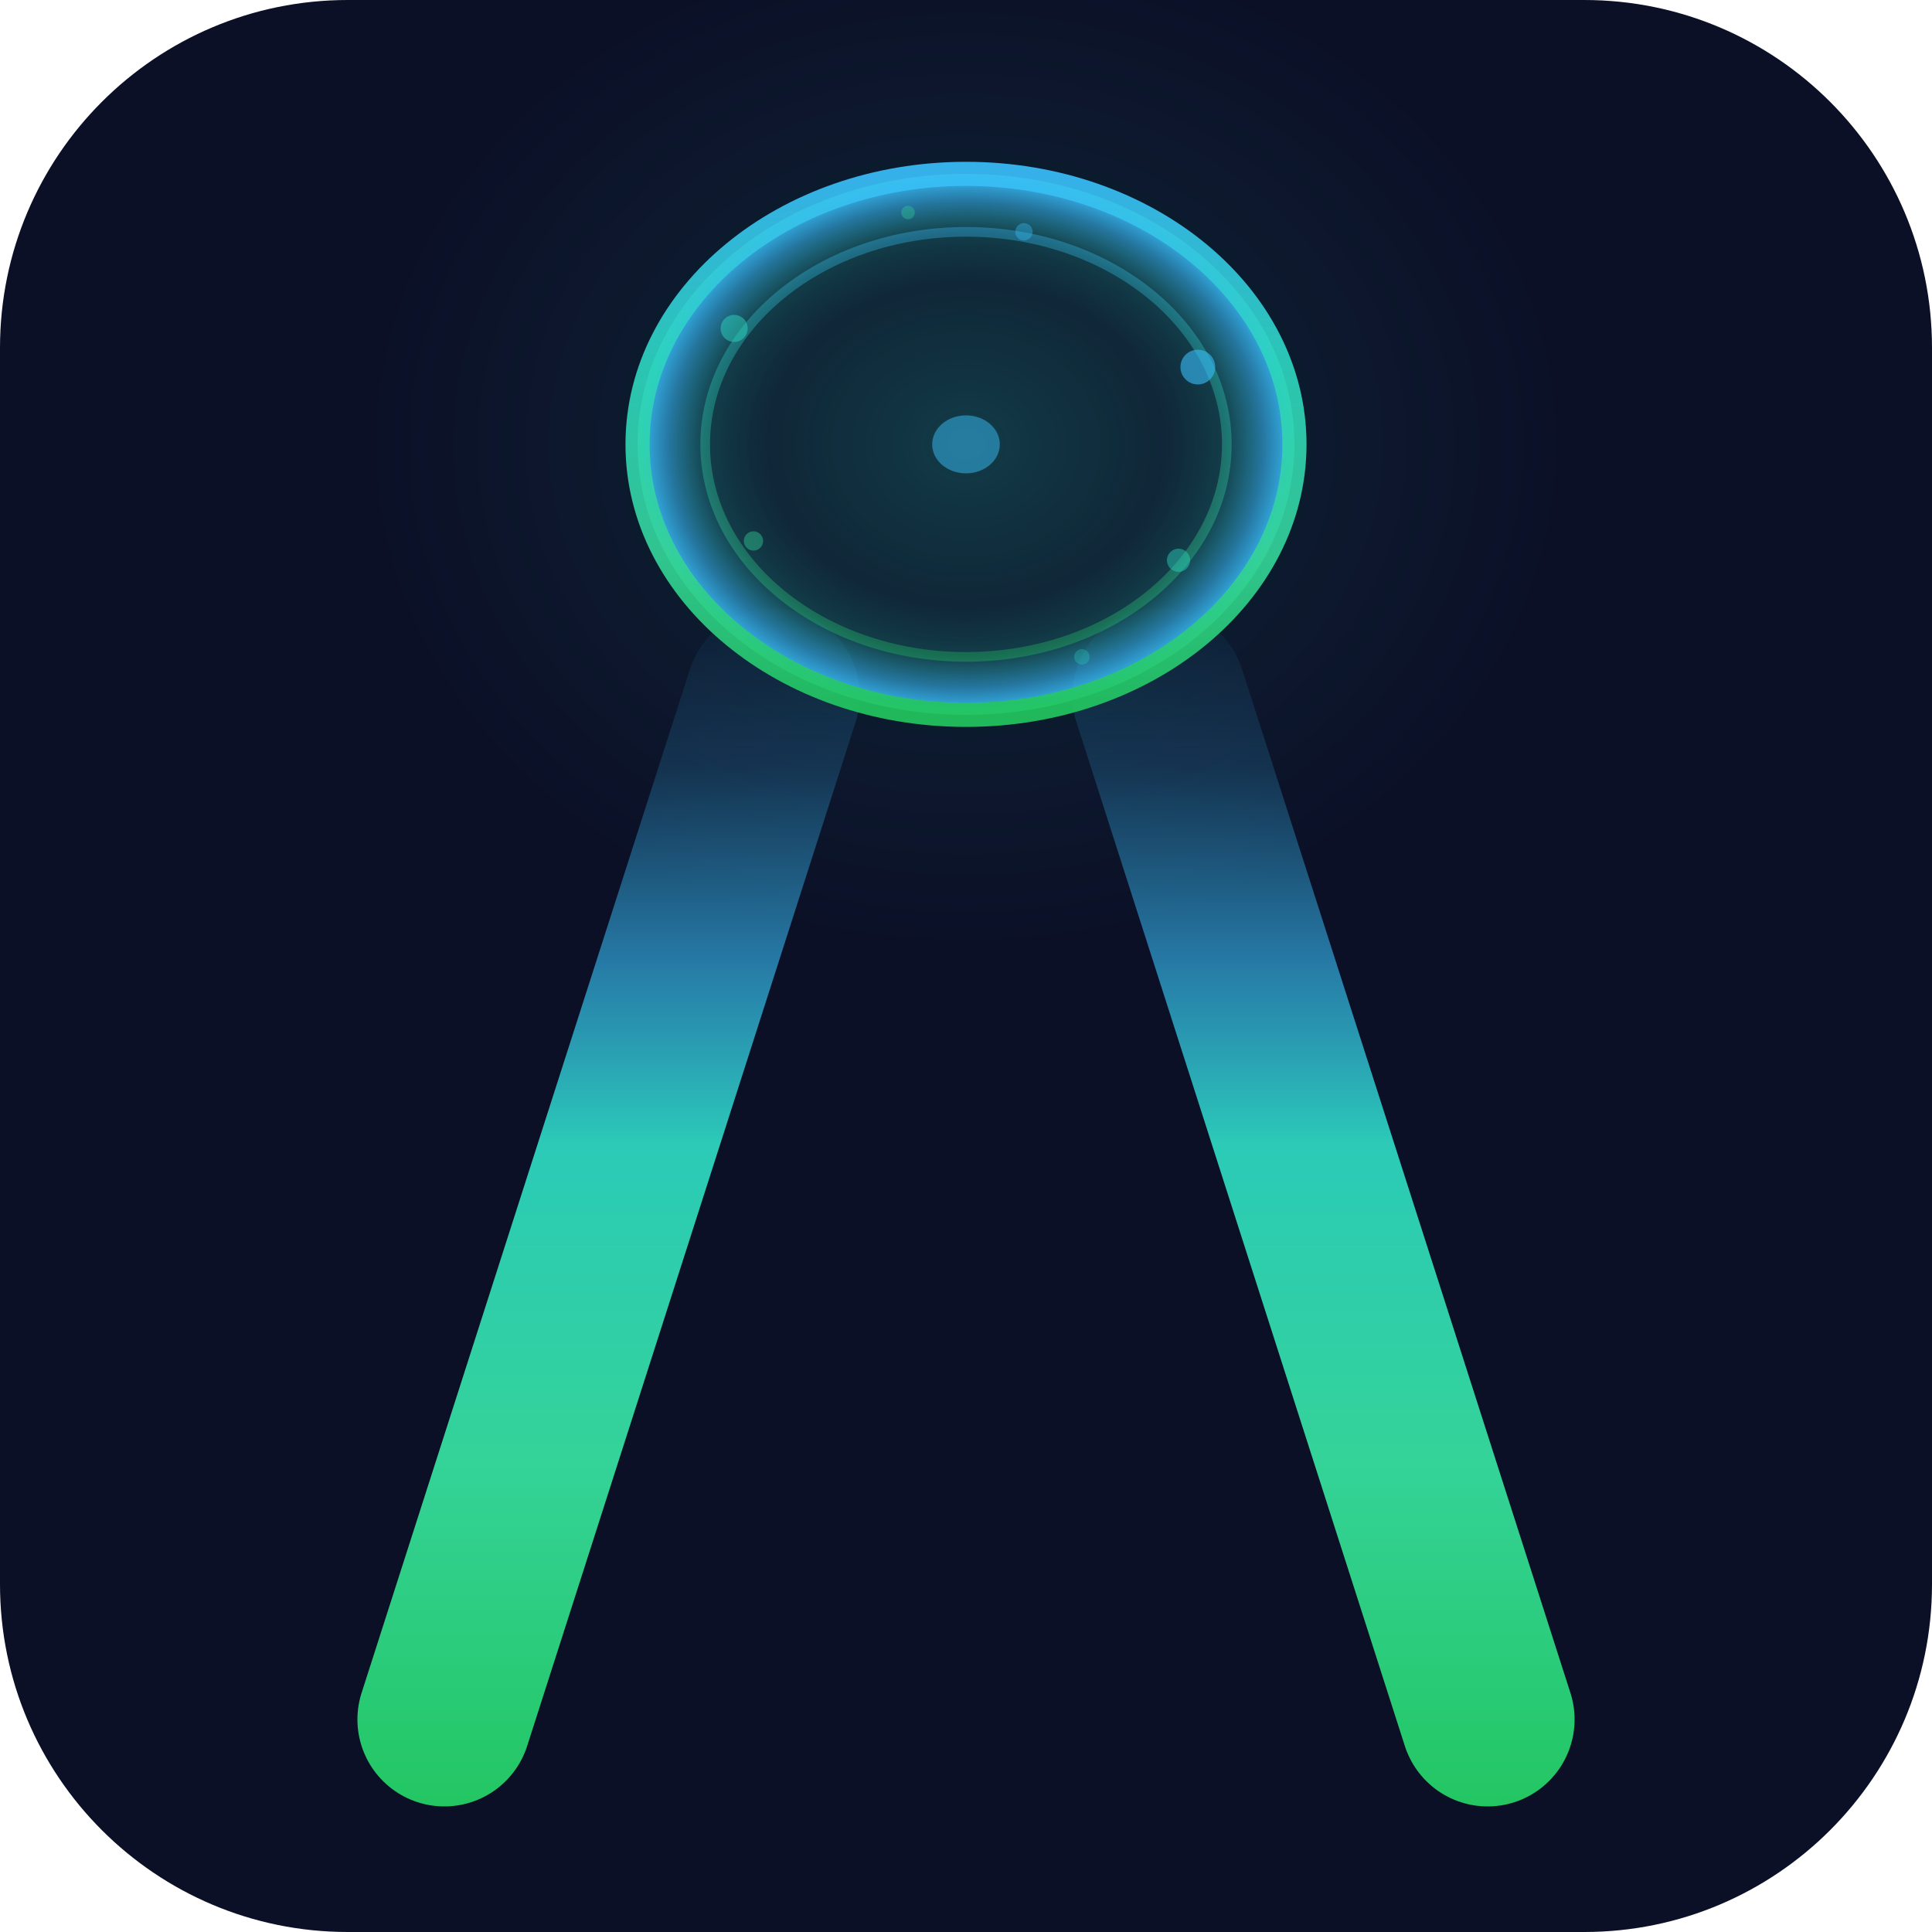
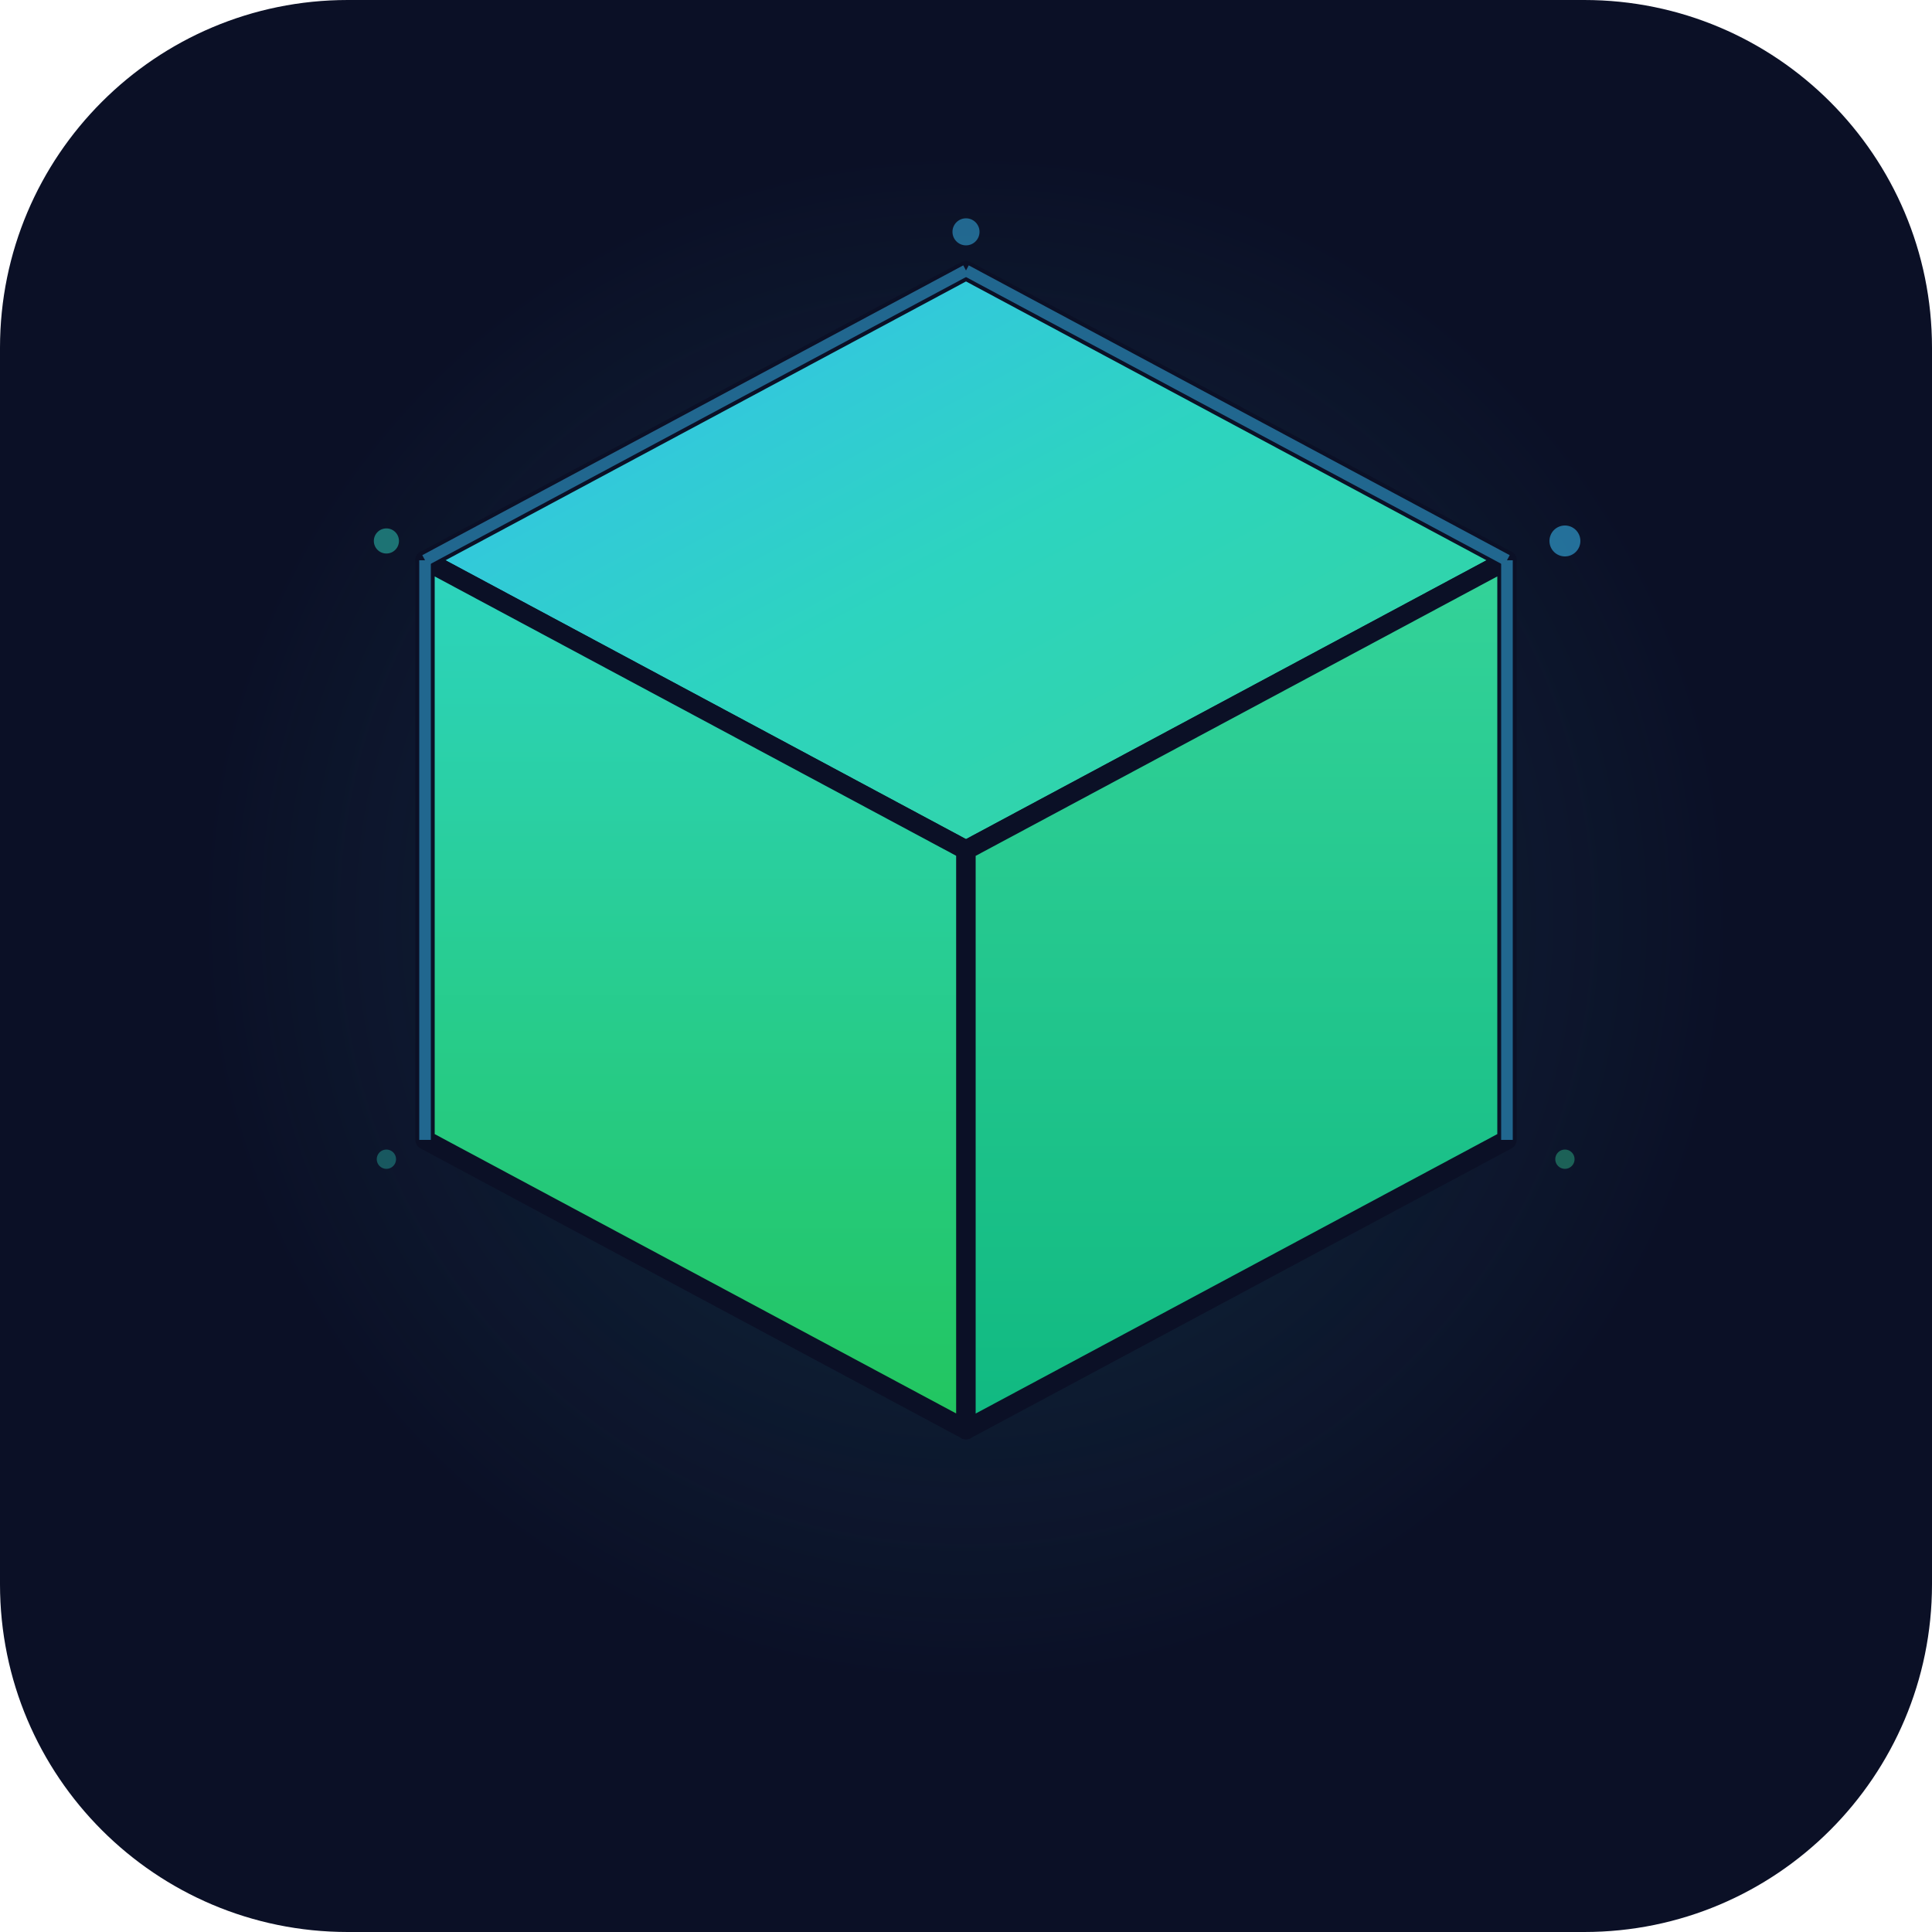
<svg xmlns="http://www.w3.org/2000/svg" viewBox="0 0 200 200" fill="none">
  <defs>
-     <linearGradient id="aurora" x1="0" y1="0" x2="0" y2="1">
+     <linearGradient id="faceTop" x1="0" y1="0" x2="1" y2="1">
      <stop offset="0%" stop-color="#38BDF8" />
-       <stop offset="35%" stop-color="#2DD4BF" />
-       <stop offset="70%" stop-color="#34D399" />
+       <stop offset="50%" stop-color="#2DD4BF" />
+       <stop offset="100%" stop-color="#34D399" />
+     </linearGradient>
+     <linearGradient id="faceLeft" x1="0" y1="0" x2="0" y2="1">
+       <stop offset="0%" stop-color="#2DD4BF" />
      <stop offset="100%" stop-color="#22C55E" />
    </linearGradient>
-     <linearGradient id="strokeFade" x1="0" y1="190" x2="0" y2="60" gradientUnits="userSpaceOnUse">
-       <stop offset="0%" stop-color="#22C55E" stop-opacity="1.00" />
-       <stop offset="30%" stop-color="#34D399" stop-opacity="1.00" />
-       <stop offset="55%" stop-color="#2DD4BF" stop-opacity="0.95" />
-       <stop offset="70%" stop-color="#38BDF8" stop-opacity="0.60" />
-       <stop offset="85%" stop-color="#38BDF8" stop-opacity="0.18" />
-       <stop offset="100%" stop-color="#38BDF8" stop-opacity="0" />
+     <linearGradient id="faceRight" x1="0" y1="0" x2="0" y2="1">
+       <stop offset="0%" stop-color="#34D399" />
+       <stop offset="100%" stop-color="#10B981" />
    </linearGradient>
-     <radialGradient id="ringGlow" cx="50%" cy="50%" r="50%">
-       <stop offset="60%" stop-color="#2DD4BF" stop-opacity="0" />
-       <stop offset="78%" stop-color="#2DD4BF" stop-opacity="0.15" />
-       <stop offset="90%" stop-color="#38BDF8" stop-opacity="0.55" />
-       <stop offset="97%" stop-color="#38BDF8" stop-opacity="0.85" />
-       <stop offset="100%" stop-color="#34D399" stop-opacity="0.95" />
-     </radialGradient>
-     <radialGradient id="outerAura" cx="50%" cy="50%" r="50%">
-       <stop offset="0%" stop-color="#2DD4BF" stop-opacity="0.22" />
-       <stop offset="50%" stop-color="#2DD4BF" stop-opacity="0.06" />
+     <radialGradient id="outerGlow" cx="50%" cy="50%" r="50%">
+       <stop offset="0%" stop-color="#2DD4BF" stop-opacity="0.25" />
+       <stop offset="50%" stop-color="#2DD4BF" stop-opacity="0.08" />
      <stop offset="100%" stop-color="#38BDF8" stop-opacity="0" />
    </radialGradient>
  </defs>
  <rect width="200" height="200" rx="36" fill="#0B1026" />
-   <ellipse cx="100" cy="46" rx="62" ry="52" fill="url(#outerAura)" />
-   <g stroke-linecap="round" stroke-linejoin="round">
-     <line x1="46" y1="178" x2="80" y2="72" stroke="url(#strokeFade)" stroke-width="18" />
-     <line x1="154" y1="178" x2="120" y2="72" stroke="url(#strokeFade)" stroke-width="18" />
-     <line x1="56" y1="120" x2="144" y2="120" stroke="url(#aurora)" stroke-width="16" />
+   <circle cx="100" cy="95" r="80" fill="url(#outerGlow)" />
+   <g stroke="#0B1026" stroke-width="2" stroke-linejoin="round">
+     <polygon points="100,28  156,58  100,88  44,58" fill="url(#faceTop)" />
+     <polygon points="44,58  100,88  100,148  44,118" fill="url(#faceLeft)" />
+     <polygon points="100,88  156,58  156,118  100,148" fill="url(#faceRight)" />
  </g>
-   <ellipse cx="100" cy="46" rx="34" ry="28" fill="url(#ringGlow)" />
-   <ellipse cx="100" cy="46" rx="34" ry="28" stroke="url(#aurora)" stroke-width="2.5" fill="none" opacity="0.92" />
-   <ellipse cx="100" cy="46" rx="27" ry="22" stroke="url(#aurora)" stroke-width="1" fill="none" opacity="0.35" />
-   <ellipse cx="100" cy="46" rx="3.5" ry="3" fill="#38BDF8" opacity="0.5" />
-   <circle cx="124" cy="38" r="1.8" fill="#38BDF8" opacity="0.6" />
-   <circle cx="76" cy="34" r="1.4" fill="#2DD4BF" opacity="0.5" />
-   <circle cx="122" cy="58" r="1.2" fill="#2DD4BF" opacity="0.45" />
-   <circle cx="78" cy="56" r="1.0" fill="#34D399" opacity="0.42" />
-   <circle cx="106" cy="24" r="0.9" fill="#38BDF8" opacity="0.38" />
-   <circle cx="94" cy="22" r="0.7" fill="#34D399" opacity="0.35" />
-   <circle cx="112" cy="68" r="0.8" fill="#2DD4BF" opacity="0.30" />
+   <g stroke="#38BDF8" stroke-width="1.2" fill="none" opacity="0.5">
+     <line x1="100" y1="28" x2="156" y2="58" />
+     <line x1="100" y1="28" x2="44" y2="58" />
+     <line x1="44" y1="58" x2="44" y2="118" />
+     <line x1="156" y1="58" x2="156" y2="118" />
+   </g>
+   <circle cx="162" cy="56" r="1.6" fill="#38BDF8" opacity="0.55" />
+   <circle cx="40" cy="56" r="1.3" fill="#2DD4BF" opacity="0.50" />
+   <circle cx="100" cy="24" r="1.4" fill="#38BDF8" opacity="0.50" />
+   <circle cx="162" cy="120" r="1.0" fill="#34D399" opacity="0.40" />
+   <circle cx="40" cy="120" r="1.0" fill="#2DD4BF" opacity="0.35" />
</svg>
